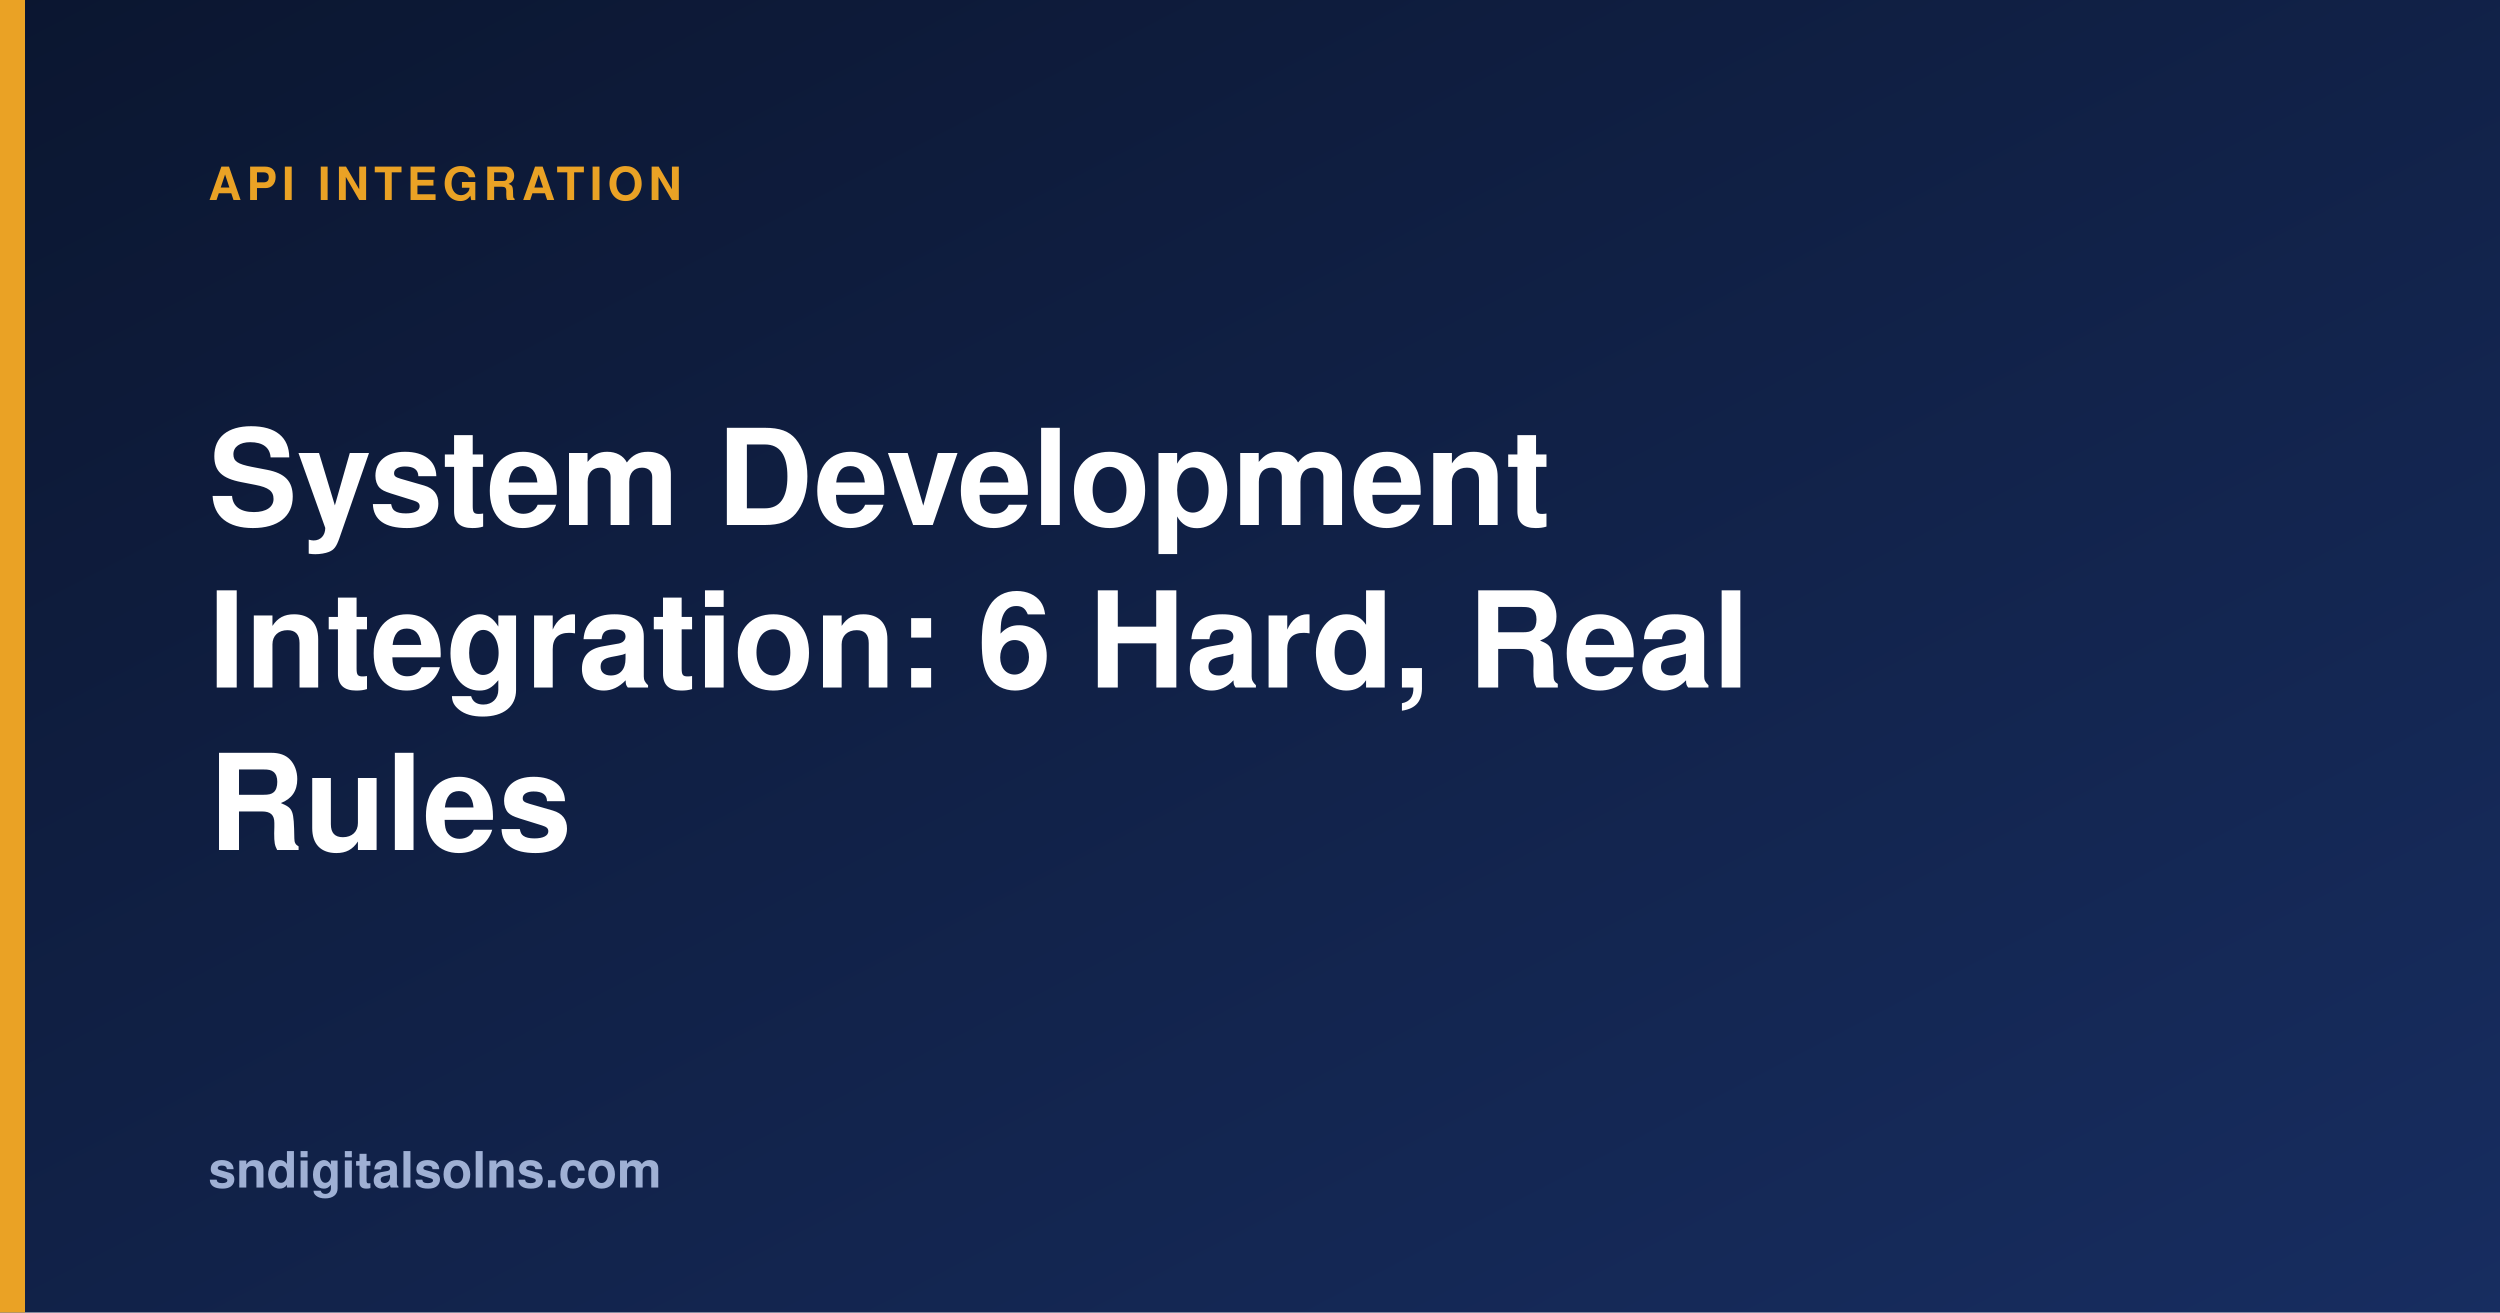
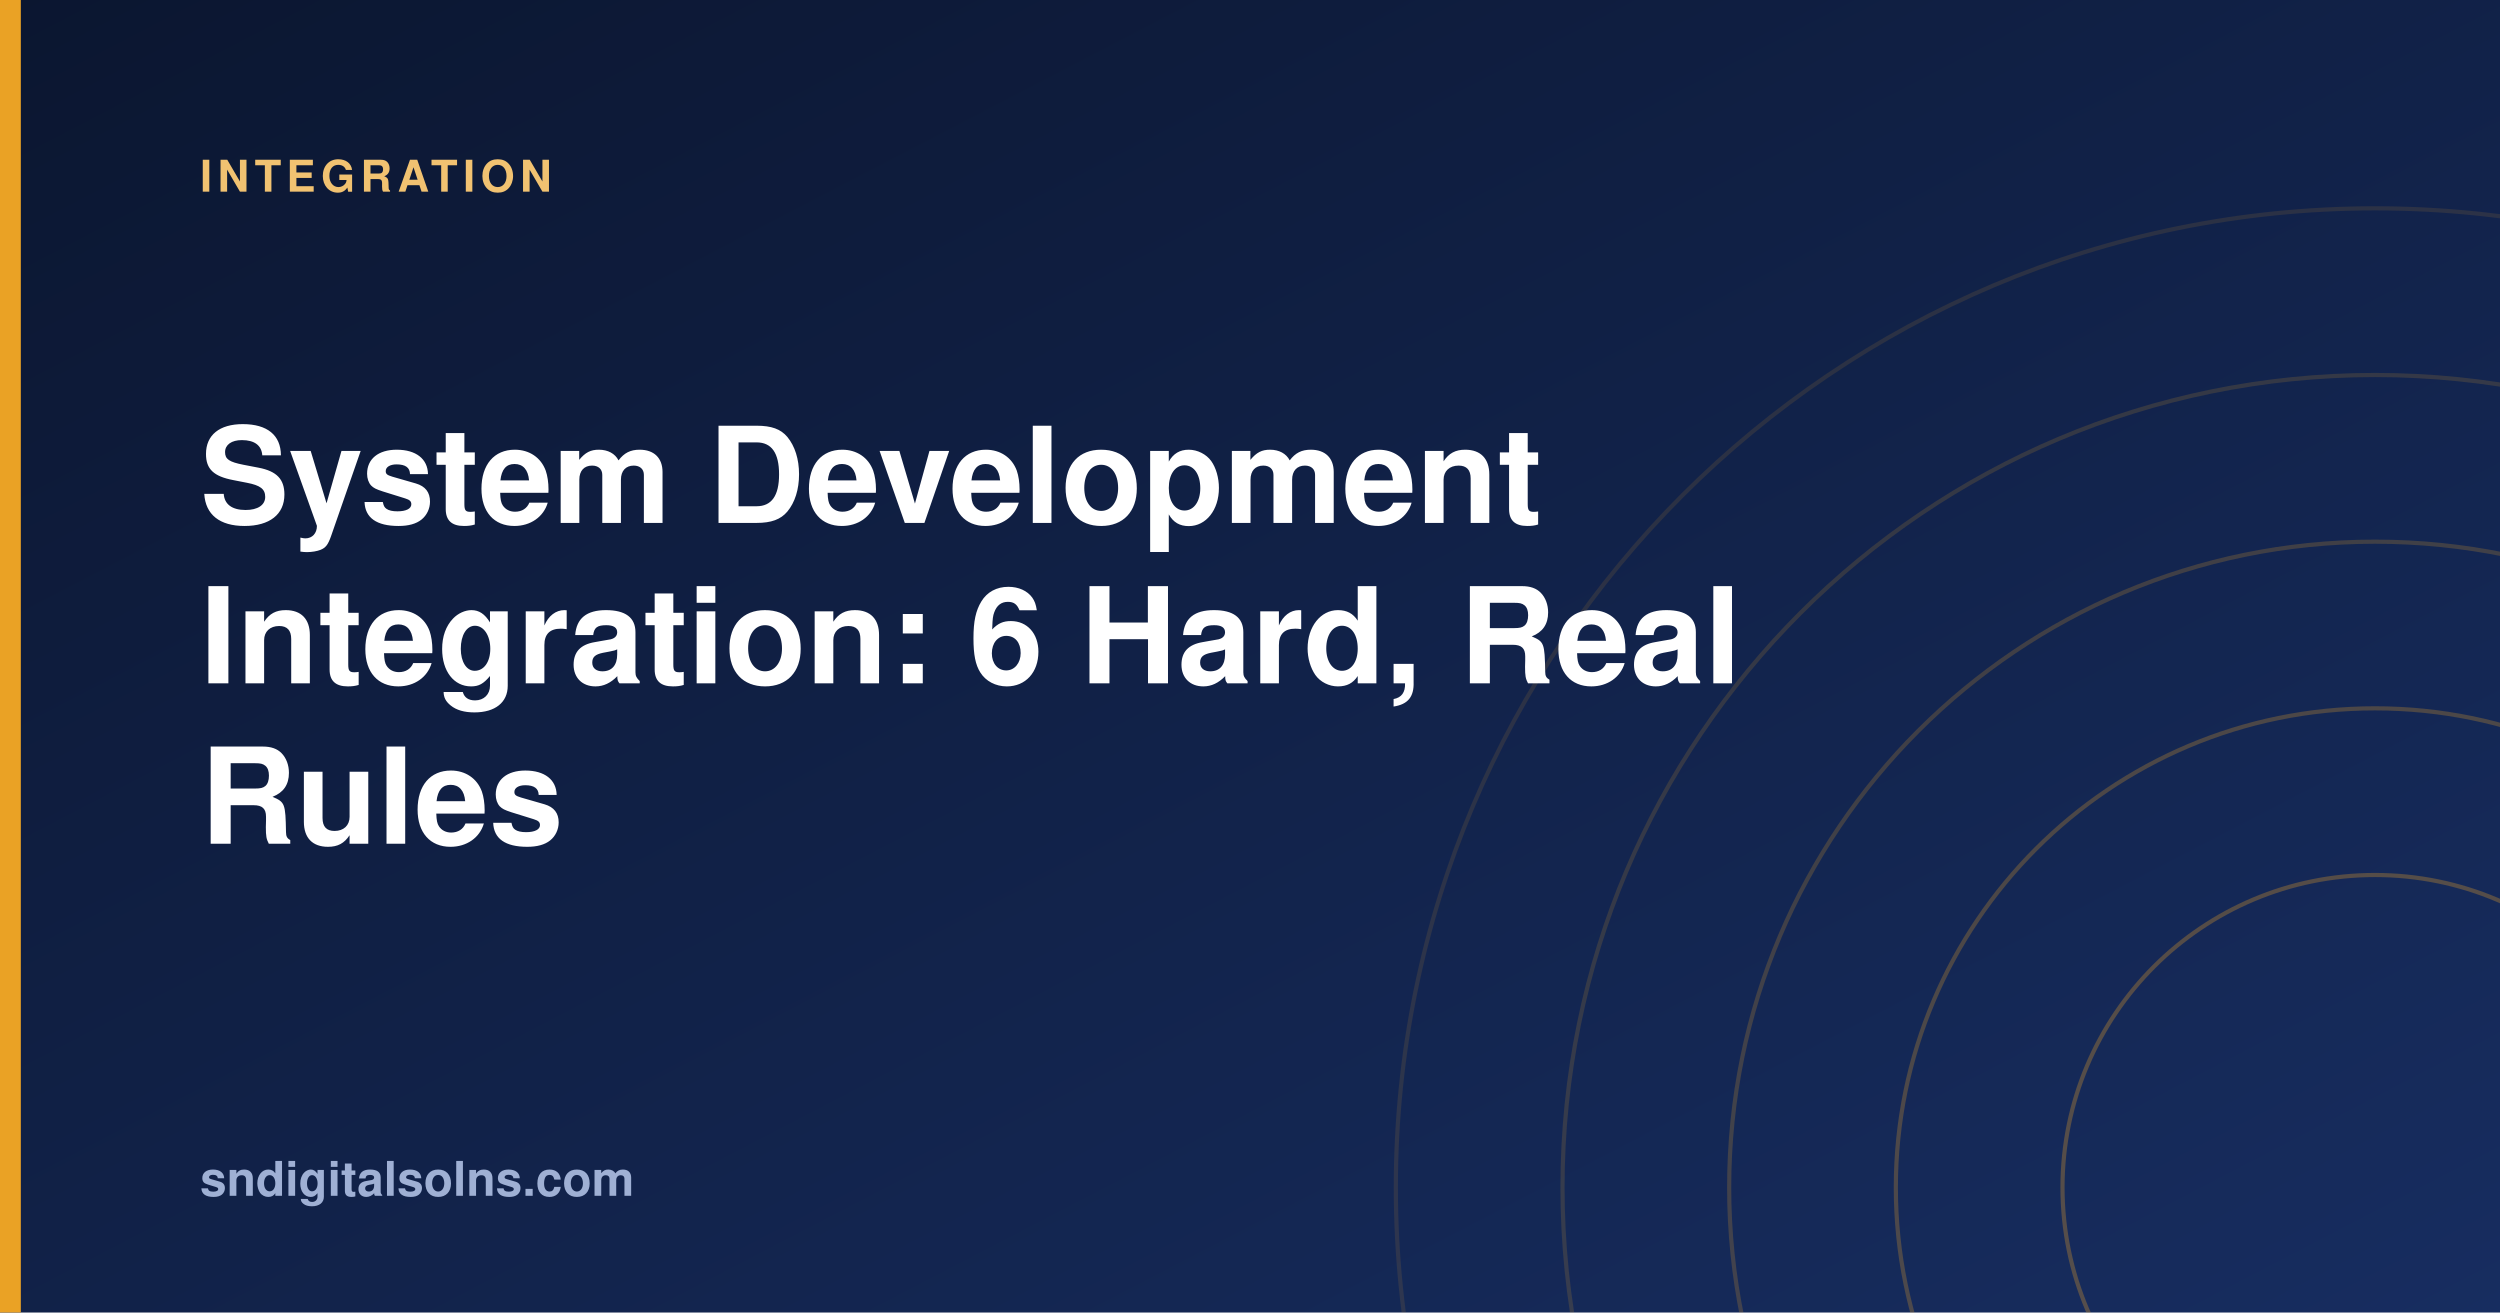
<svg xmlns="http://www.w3.org/2000/svg" width="1200" height="630" viewBox="0 0 1200 630" role="img">
  <defs>
-     <linearGradient id="bg" x1="0" y1="0" x2="1" y2="1">
+     <linearGradient id="g" x1="0" y1="0" x2="1" y2="1">
      <stop offset="0" stop-color="#0b1630" />
      <stop offset="1" stop-color="#172d60" />
    </linearGradient>
+     <clipPath id="c">
+       <rect width="1200" height="630" />
+     </clipPath>
  </defs>
-   <rect width="1200" height="630" fill="url(#bg)" />
-   <rect x="0" y="0" width="12" height="630" fill="#eaa225" />
-   <text x="100" y="96" fill="#eaa225" font-family="Helvetica,Arial,sans-serif" font-size="22" font-weight="700" letter-spacing="2.5">API INTEGRATION</text>
-   <text fill="#ffffff" font-family="Helvetica,Arial,sans-serif" font-size="64" font-weight="800">
-     <tspan x="100" y="252">System Development</tspan>
-     <tspan x="100" y="330">Integration: 6 Hard, Real</tspan>
-     <tspan x="100" y="408">Rules</tspan>
+   <rect width="1200" height="630" fill="url(#g)" />
+   <g clip-path="url(#c)">
+     <circle cx="1140" cy="570" r="150" fill="none" stroke="#eaa225" stroke-opacity="0.30" stroke-width="2" />
+     <circle cx="1140" cy="570" r="230" fill="none" stroke="#eaa225" stroke-opacity="0.26" stroke-width="2" />
+     <circle cx="1140" cy="570" r="310" fill="none" stroke="#eaa225" stroke-opacity="0.21" stroke-width="2" />
+     <circle cx="1140" cy="570" r="390" fill="none" stroke="#eaa225" stroke-opacity="0.16" stroke-width="2" />
+     <circle cx="1140" cy="570" r="470" fill="none" stroke="#eaa225" stroke-opacity="0.12" stroke-width="2" />
+   </g>
+   <rect x="0" y="0" width="10" height="630" fill="#eaa225" />
+   <text x="96" y="92" fill="#f1c271" font-family="Helvetica Neue,Helvetica,Arial,sans-serif" font-size="21" font-weight="700" letter-spacing="2.6">INTEGRATION</text>
+   <text fill="#ffffff" font-family="Helvetica Neue,Helvetica,Arial,sans-serif" font-size="64" font-weight="800">
+     <tspan x="96" y="251">System Development</tspan>
+     <tspan x="96" y="328">Integration: 6 Hard, Real</tspan>
+     <tspan x="96" y="405">Rules</tspan>
  </text>
-   <text x="100" y="570" fill="#9fb0d4" font-family="Helvetica,Arial,sans-serif" font-size="24" font-weight="600">sndigitalsolns.com</text>
+   <text x="96" y="574" fill="#9fb0d4" font-family="Helvetica Neue,Helvetica,Arial,sans-serif" font-size="23" font-weight="600">sndigitalsolns.com</text>
</svg>
